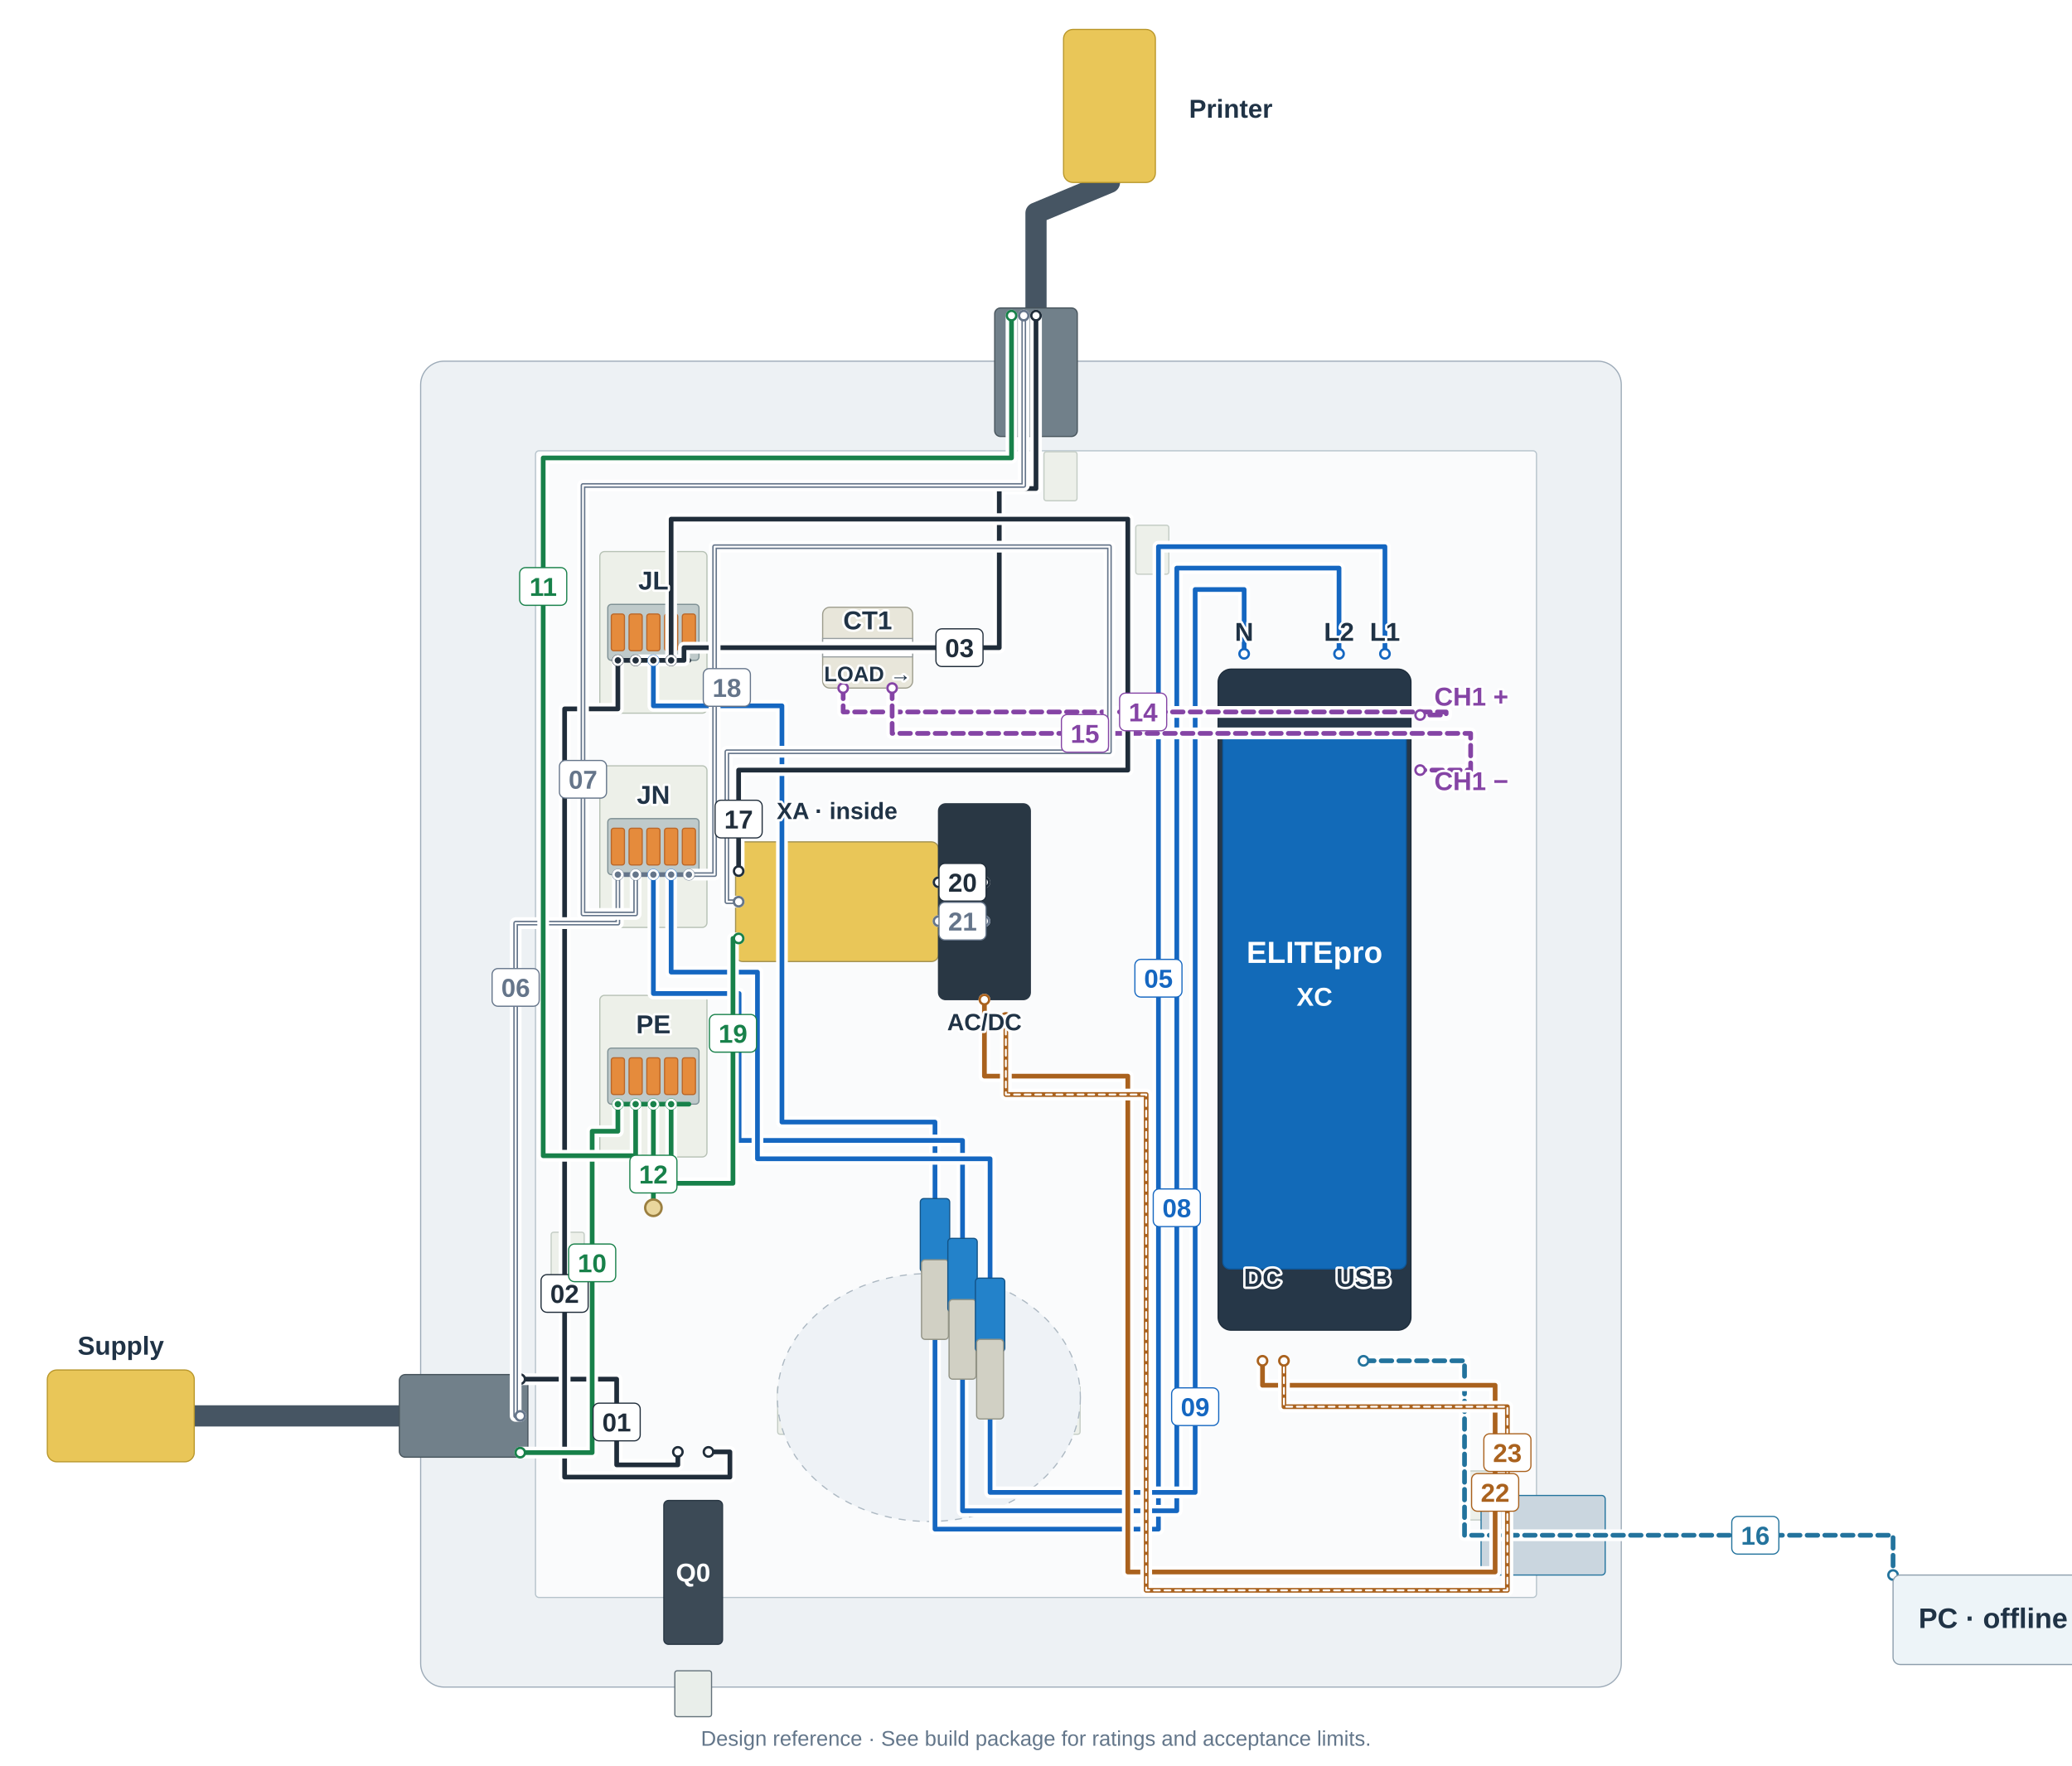
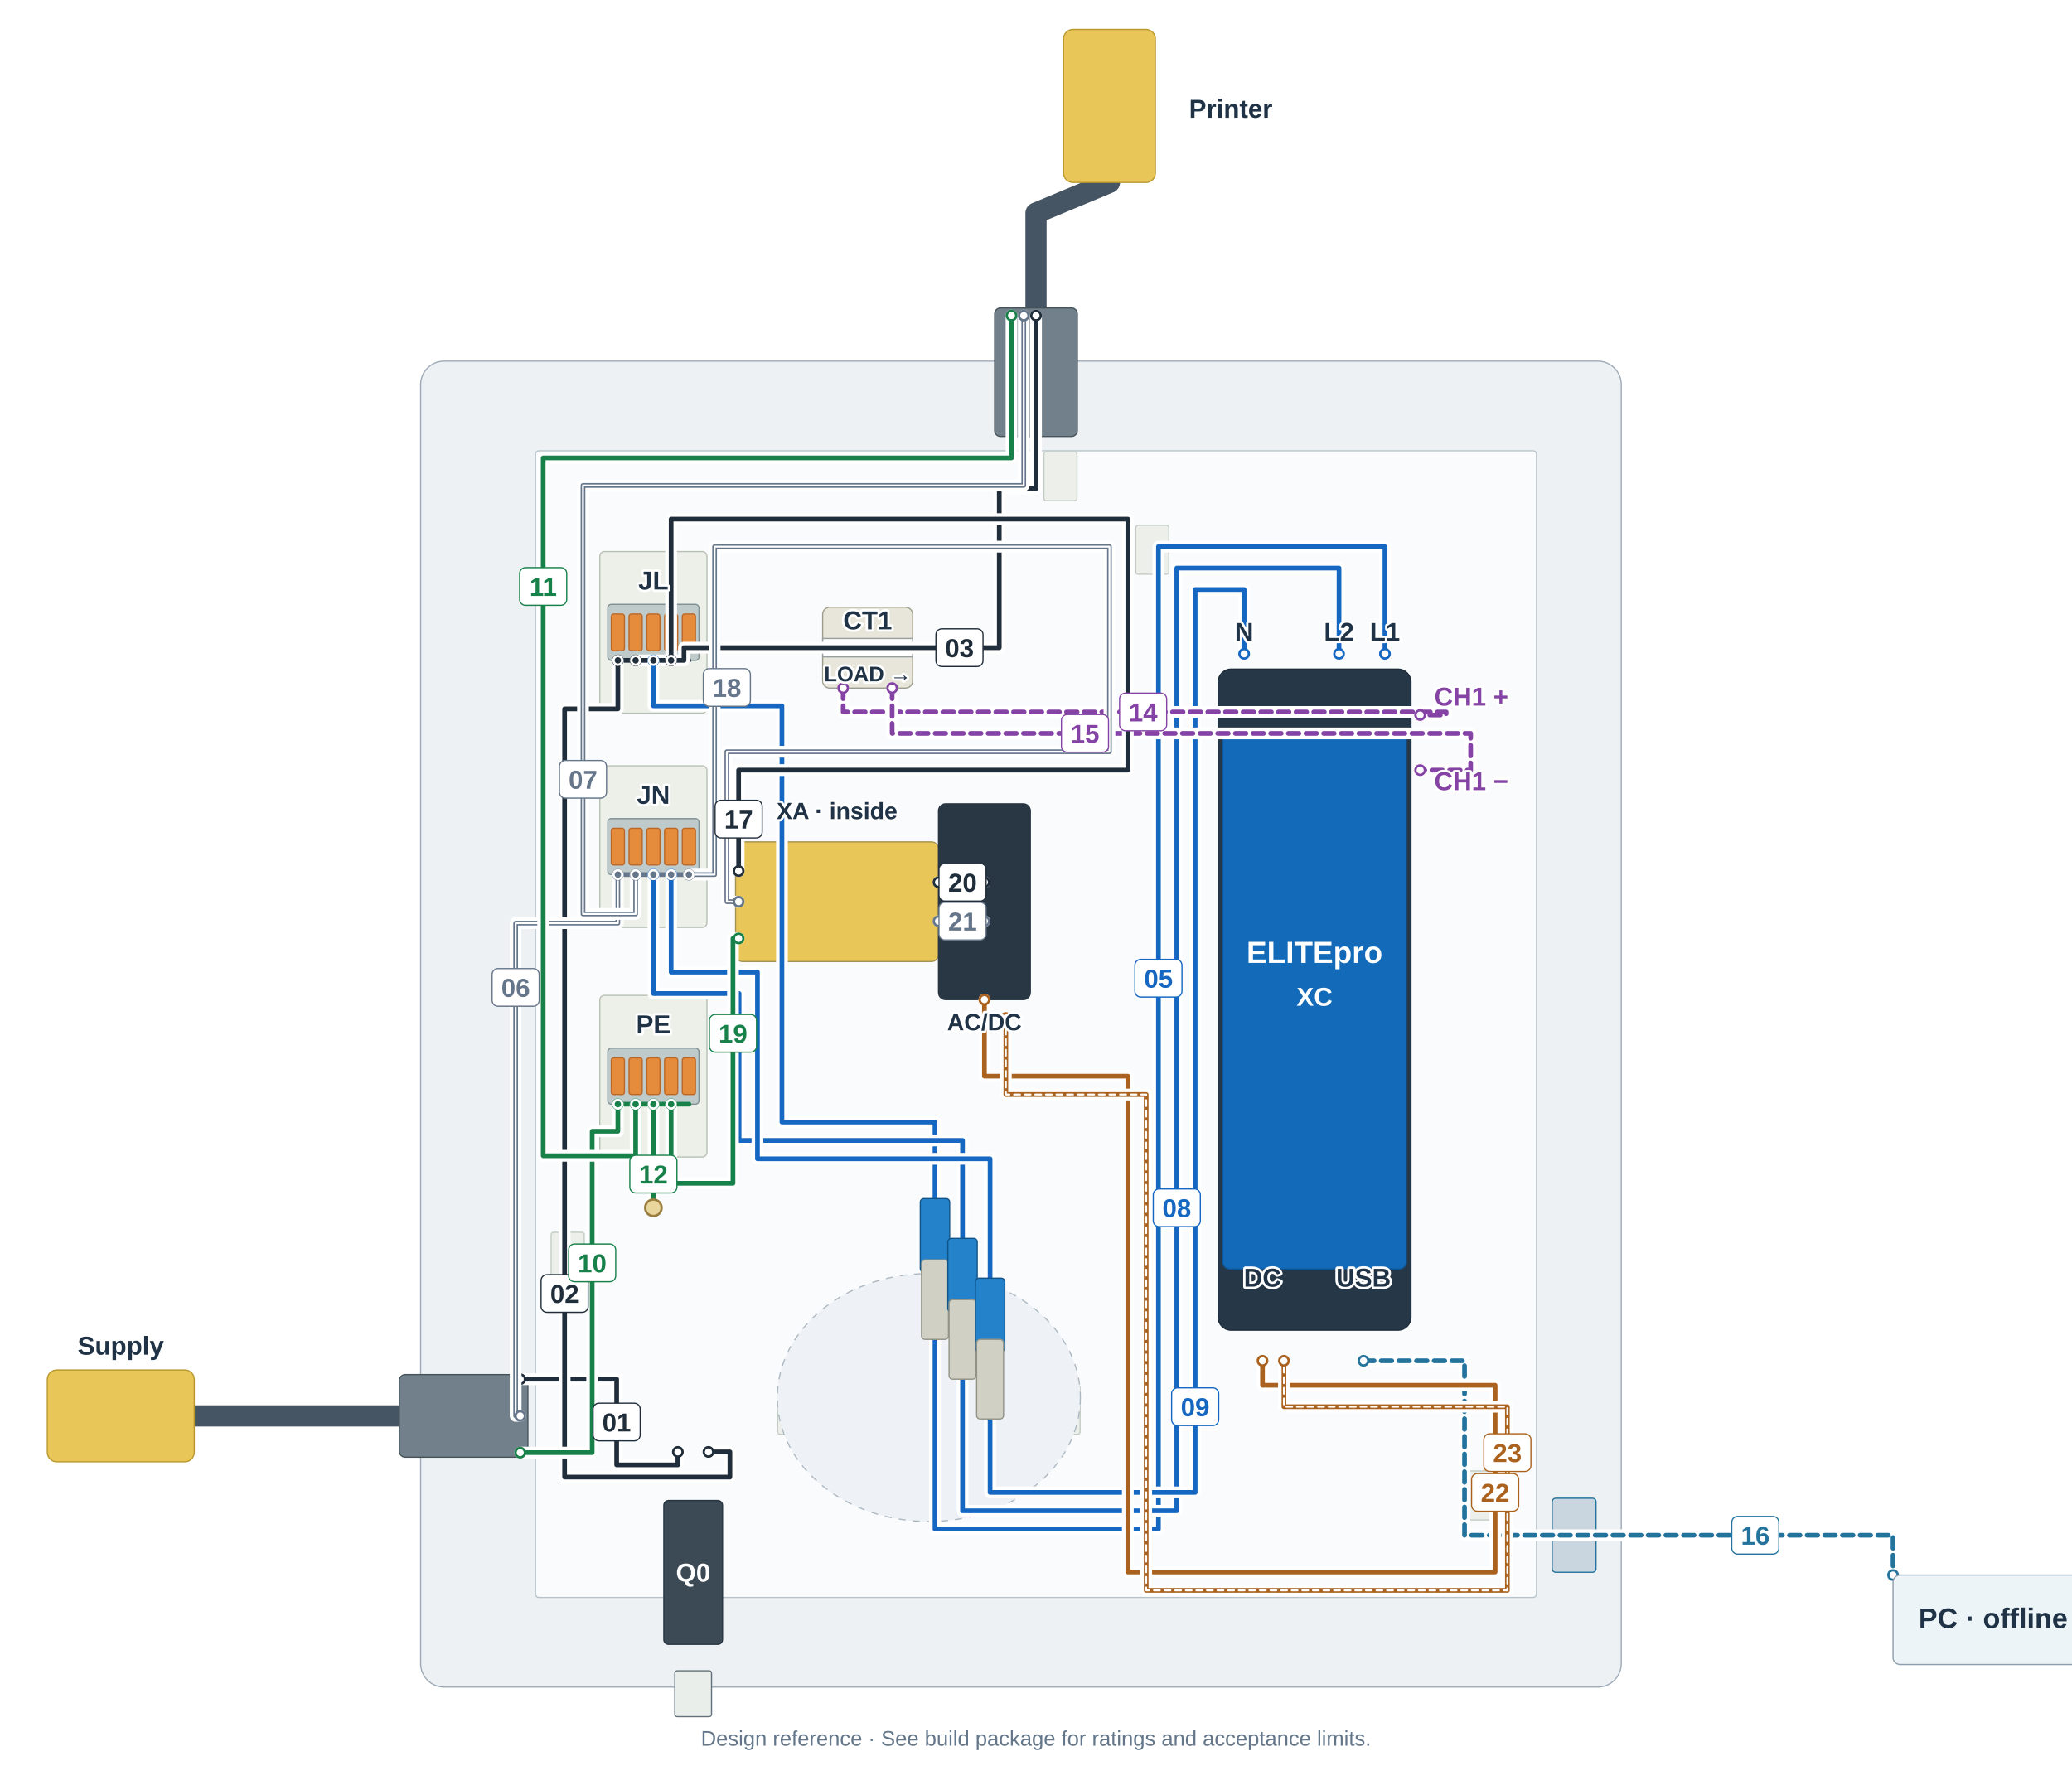
<svg xmlns="http://www.w3.org/2000/svg" width="1760" height="1500" viewBox="130 80 1760 1500" role="img" aria-label="ELITEpro enclosure wiring plan, aligned with the 3D top view" data-layout-scale="2.6" data-layout-origin-x="1010" data-layout-origin-y="950">
  <style>text{font-family:Arial,Helvetica,sans-serif}.wire{cursor:pointer;transition:opacity .15s}.muted{opacity:.09}.selected .core{stroke-width:9}.wire:focus{outline:none}.wire:focus .core{stroke-width:9}</style>
  <rect x="130" y="80" width="1760" height="1500" rx="0" fill="#fff" stroke="#fff" />
  <rect x="487.297" y="386.813" width="1019.85" height="1126.374" rx="20" fill="#edf1f4" stroke="#9dabb8" class="component-footprint" data-layout-id="case" />
  <rect x="584.867" y="462.955" width="850.265" height="974.09" rx="3" fill="#fafbfc" stroke="#b6c3cb" class="component-footprint" data-layout-id="panel" />
  <rect x="598.16" y="1126.8" width="28.08" height="41.6" rx="2" fill="#edf0ea" stroke="#c3ccc4" class="installation-detail" data-anchor="1" />
  <rect x="1016.76" y="463.8" width="28.08" height="41.6" rx="2" fill="#edf0ea" stroke="#c3ccc4" class="installation-detail" data-anchor="2" />
  <rect x="1094.76" y="526.2" width="28.08" height="41.6" rx="2" fill="#edf0ea" stroke="#c3ccc4" class="installation-detail" data-anchor="3" />
  <rect x="790.56" y="1256.8" width="28.08" height="41.6" rx="2" fill="#edf0ea" stroke="#c3ccc4" class="installation-detail" data-anchor="4" />
  <rect x="1019.36" y="1256.8" width="28.08" height="41.6" rx="2" fill="#edf0ea" stroke="#c3ccc4" class="installation-detail" data-anchor="5" />
  <rect x="1372.96" y="1329.6" width="28.08" height="41.6" rx="2" fill="#edf0ea" stroke="#c3ccc4" class="installation-detail" data-anchor="6" />
  <polyline points="295.0,1282.8 523.8,1282.8" fill="none" stroke="#465563" stroke-width="18" stroke-linecap="round" stroke-linejoin="round" />
  <polyline points="1010.0,396.2 1010.0,261.0 1072.4,235.0" fill="none" stroke="#465563" stroke-width="18" stroke-linecap="round" stroke-linejoin="round" />
  <rect x="170.2" y="1243.8" width="124.8" height="78.0" rx="8" fill="#e9c658" stroke="#b9972b" class="component-footprint" data-layout-id="supply-plug" />
  <rect x="1033.4" y="105.0" width="78.0" height="130.0" rx="8" fill="#e9c658" stroke="#b9972b" class="component-footprint" data-layout-id="printer-plug" />
  <rect x="469.2" y="1247.7" width="109.2" height="70.2" rx="5" fill="#71808a" stroke="#46535b" class="component-footprint" data-layout-id="supply-entry" />
  <rect x="974.9" y="341.6" width="70.2" height="109.2" rx="5" fill="#71808a" stroke="#46535b" class="component-footprint" data-layout-id="printer-entry" />
-   <rect x="1388.053" y="1350.4" width="105.43" height="67.6" rx="3" fill="#cad6df" stroke="#23739d" class="component-footprint" data-layout-id="usb-entry" />
+   <rect x="1448.503" y="1352.74" width="37.18" height="62.92" rx="3" fill="#cad6df" stroke="#23739d" class="component-footprint" data-layout-id="usb-entry" />
  <ellipse cx="919.0" cy="1267.2" rx="128.7" ry="105.3" fill="#eef2f6" stroke="#acb8c2" stroke-dasharray="6 6" />
  <rect x="639.5" y="548.56" width="91.0" height="137.28" rx="4" fill="#edf0e9" stroke="#b6c1b4" class="component-footprint" data-layout-id="JL" />
  <rect x="646.26" y="593.41" width="77.48" height="47.58" rx="3" fill="#bfcaca" stroke="#7f9195" />
  <rect x="649.25" y="601.6" width="11.18" height="31.2" rx="2" fill="#e58b3c" stroke="#bb6728" />
  <rect x="664.33" y="601.6" width="11.18" height="31.2" rx="2" fill="#e58b3c" stroke="#bb6728" />
  <rect x="679.41" y="601.6" width="11.18" height="31.2" rx="2" fill="#e58b3c" stroke="#bb6728" />
  <rect x="694.49" y="601.6" width="11.18" height="31.2" rx="2" fill="#e58b3c" stroke="#bb6728" />
  <rect x="709.57" y="601.6" width="11.18" height="31.2" rx="2" fill="#e58b3c" stroke="#bb6728" />
  <rect x="639.5" y="730.56" width="91.0" height="137.28" rx="4" fill="#edf0e9" stroke="#b6c1b4" class="component-footprint" data-layout-id="JN" />
  <rect x="646.26" y="775.41" width="77.48" height="47.58" rx="3" fill="#bfcaca" stroke="#7f9195" />
  <rect x="649.25" y="783.6" width="11.18" height="31.2" rx="2" fill="#e58b3c" stroke="#bb6728" />
  <rect x="664.33" y="783.6" width="11.18" height="31.2" rx="2" fill="#e58b3c" stroke="#bb6728" />
  <rect x="679.41" y="783.6" width="11.18" height="31.2" rx="2" fill="#e58b3c" stroke="#bb6728" />
  <rect x="694.49" y="783.6" width="11.18" height="31.2" rx="2" fill="#e58b3c" stroke="#bb6728" />
  <rect x="709.57" y="783.6" width="11.18" height="31.2" rx="2" fill="#e58b3c" stroke="#bb6728" />
  <rect x="639.5" y="925.56" width="91.0" height="137.28" rx="4" fill="#edf0e9" stroke="#b6c1b4" class="component-footprint" data-layout-id="PE" />
  <rect x="646.26" y="970.41" width="77.48" height="47.58" rx="3" fill="#bfcaca" stroke="#7f9195" />
  <rect x="649.25" y="978.6" width="11.18" height="31.2" rx="2" fill="#e58b3c" stroke="#bb6728" />
  <rect x="664.33" y="978.6" width="11.18" height="31.2" rx="2" fill="#e58b3c" stroke="#bb6728" />
  <rect x="679.41" y="978.6" width="11.18" height="31.2" rx="2" fill="#e58b3c" stroke="#bb6728" />
  <rect x="694.49" y="978.6" width="11.18" height="31.2" rx="2" fill="#e58b3c" stroke="#bb6728" />
  <rect x="709.57" y="978.6" width="11.18" height="31.2" rx="2" fill="#e58b3c" stroke="#bb6728" />
  <polyline points="654.84,640.99 715.16,640.99" fill="none" stroke="#202d3a" stroke-width="4" stroke-linecap="round" stroke-linejoin="round" />
  <polyline points="654.84,822.99 715.16,822.99" fill="none" stroke="#65758a" stroke-width="4" stroke-linecap="round" stroke-linejoin="round" />
  <polyline points="654.84,1017.99 715.16,1017.99" fill="none" stroke="#18814a" stroke-width="4" stroke-linecap="round" stroke-linejoin="round" />
  <rect x="828.78" y="595.88" width="76.44" height="68.64" rx="6" fill="#e8e6da" stroke="#9d9d8d" class="component-footprint" data-layout-id="ct" />
  <rect x="828.78" y="622.4" width="76.44" height="15.6" rx="0" fill="#fff" stroke="#979e9f" />
  <rect x="693.866" y="1354.664" width="49.868" height="122.2" rx="4" fill="#3c4a56" stroke="#273542" class="component-footprint" data-layout-id="q0" />
  <rect x="703.2" y="1499.328" width="31.2" height="39.0" rx="2" fill="#e9eeea" stroke="#63717a" />
  <rect x="754.81" y="795.17" width="172.38" height="101.66" rx="6" fill="#e9c658" stroke="#a39254" class="component-footprint" data-layout-id="outlet" />
  <rect x="927.19" y="762.8" width="78.0" height="166.4" rx="6" fill="#293744" stroke="#293744" class="component-footprint" data-layout-id="adapter" />
  <rect x="1164.7" y="648.4" width="163.8" height="561.6" rx="11" fill="#263748" stroke="#1c2b3a" class="component-footprint" data-layout-id="meter" />
  <rect x="1168.7" y="700.4" width="155.8" height="457.6" rx="6" fill="#126ab8" stroke="#0c589c" id="elitepro-body" />
  <g class="wire wire-route" id="wire-01" data-id="01" data-kind="L" data-start="IN.L" data-end="Q0.IN" tabindex="0" role="button" aria-label="01: Input hot → Q0 IN">
    <polyline points="571.9,1251.6 653.8,1251.6 653.8,1324.4 705.8,1324.4 705.8,1313.402" fill="none" stroke="transparent" stroke-width="10" stroke-linecap="round" stroke-linejoin="round" class="wire-hit" vector-effect="non-scaling-stroke" pointer-events="stroke" />
    <polyline points="571.9,1251.6 653.8,1251.6 653.8,1324.4 705.8,1324.4 705.8,1313.402" fill="none" stroke="#fff" stroke-width="10" stroke-linecap="round" stroke-linejoin="round" />
    <polyline points="571.9,1251.6 653.8,1251.6 653.8,1324.4 705.8,1324.4 705.8,1313.402" fill="none" stroke="#202d3a" stroke-width="4" stroke-linecap="round" stroke-linejoin="round" class="core" />
    <circle cx="571.9" cy="1251.6" r="4" fill="#fff" stroke="#202d3a" stroke-width="2" />
    <circle cx="705.8" cy="1313.402" r="4" fill="#fff" stroke="#202d3a" stroke-width="2" />
  </g>
  <g class="wire wire-route" id="wire-02" data-id="02" data-kind="L" data-start="Q0.OUT" data-end="JL.1" tabindex="0" role="button" aria-label="02: Q0 OUT → hot distribution JL">
    <polyline points="731.8,1313.402 750.0,1313.402 750.0,1334.8 609.6,1334.8 609.6,682.2 654.84,682.2 654.84,640.99" fill="none" stroke="transparent" stroke-width="10" stroke-linecap="round" stroke-linejoin="round" class="wire-hit" vector-effect="non-scaling-stroke" pointer-events="stroke" />
    <polyline points="731.8,1313.402 750.0,1313.402 750.0,1334.8 609.6,1334.8 609.6,682.2 654.84,682.2 654.84,640.99" fill="none" stroke="#fff" stroke-width="10" stroke-linecap="round" stroke-linejoin="round" />
    <polyline points="731.8,1313.402 750.0,1313.402 750.0,1334.8 609.6,1334.8 609.6,682.2 654.84,682.2 654.84,640.99" fill="none" stroke="#202d3a" stroke-width="4" stroke-linecap="round" stroke-linejoin="round" class="core" />
    <circle cx="731.8" cy="1313.402" r="4" fill="#fff" stroke="#202d3a" stroke-width="2" />
    <circle cx="654.84" cy="640.99" r="4" fill="#fff" stroke="#202d3a" stroke-width="2" />
  </g>
  <g class="wire wire-route" id="wire-03" data-id="03" data-kind="L" data-start="JL.2" data-end="OUT.L" tabindex="0" role="button" aria-label="03: JL → printer hot; one pass through CT">
    <polyline points="669.92,640.99 711.0,640.99 711.0,630.2 978.8,630.2 978.8,495.0 1010.0,495.0 1010.0,348.1" fill="none" stroke="transparent" stroke-width="10" stroke-linecap="round" stroke-linejoin="round" class="wire-hit" vector-effect="non-scaling-stroke" pointer-events="stroke" />
    <polyline points="669.92,640.99 711.0,640.99 711.0,630.2 978.8,630.2 978.8,495.0 1010.0,495.0 1010.0,348.1" fill="none" stroke="#fff" stroke-width="10" stroke-linecap="round" stroke-linejoin="round" />
    <polyline points="669.92,640.99 711.0,640.99 711.0,630.2 978.8,630.2 978.8,495.0 1010.0,495.0 1010.0,348.1" fill="none" stroke="#202d3a" stroke-width="4" stroke-linecap="round" stroke-linejoin="round" class="core" />
    <circle cx="669.92" cy="640.99" r="4" fill="#fff" stroke="#202d3a" stroke-width="2" />
    <circle cx="1010.0" cy="348.1" r="4" fill="#fff" stroke="#202d3a" stroke-width="2" />
  </g>
  <g class="wire wire-route" id="wire-05" data-id="05" data-kind="V" data-start="JL.3" data-end="D.L1" tabindex="0" role="button" aria-label="05: JL → A1 → full lead → L1 (HOT); upstream protection review required">
    <polyline points="685.0,640.99 685.0,679.6 794.2,679.6 794.2,1033.2 924.2,1033.2 924.2,1379.0 1114.0,1379.0 1114.0,544.4 1306.4,544.4 1306.4,635.4" fill="none" stroke="transparent" stroke-width="10" stroke-linecap="round" stroke-linejoin="round" class="wire-hit" vector-effect="non-scaling-stroke" pointer-events="stroke" />
    <polyline points="685.0,640.99 685.0,679.6 794.2,679.6 794.2,1033.2 924.2,1033.2 924.2,1379.0 1114.0,1379.0 1114.0,544.4 1306.4,544.4 1306.4,635.4" fill="none" stroke="#fff" stroke-width="10" stroke-linecap="round" stroke-linejoin="round" />
    <polyline points="685.0,640.99 685.0,679.6 794.2,679.6 794.2,1033.2 924.2,1033.2 924.2,1379.0 1114.0,1379.0 1114.0,544.4 1306.4,544.4 1306.4,635.4" fill="none" stroke="#1567c1" stroke-width="4" stroke-linecap="round" stroke-linejoin="round" class="core" />
    <circle cx="685.0" cy="640.99" r="4" fill="#fff" stroke="#1567c1" stroke-width="2" />
    <circle cx="1306.4" cy="635.4" r="4" fill="#fff" stroke="#1567c1" stroke-width="2" />
  </g>
  <g class="wire wire-route" id="wire-06" data-id="06" data-kind="N" data-start="IN.N" data-end="JN.1" tabindex="0" role="button" aria-label="06: Input neutral → neutral distribution JN">
    <polyline points="571.9,1282.8 568.0,1282.8 568.0,864.2 654.84,864.2 654.84,822.99" fill="none" stroke="transparent" stroke-width="10" stroke-linecap="round" stroke-linejoin="round" class="wire-hit" vector-effect="non-scaling-stroke" pointer-events="stroke" />
    <polyline points="571.9,1282.8 568.0,1282.8 568.0,864.2 654.84,864.2 654.84,822.99" fill="none" stroke="#fff" stroke-width="10" stroke-linecap="round" stroke-linejoin="round" />
    <polyline points="571.9,1282.8 568.0,1282.8 568.0,864.2 654.84,864.2 654.84,822.99" fill="none" stroke="#65758a" stroke-width="4" stroke-linecap="round" stroke-linejoin="round" class="core" />
    <polyline points="571.9,1282.8 568.0,1282.8 568.0,864.2 654.84,864.2 654.84,822.99" fill="none" stroke="#fff" stroke-width="1.6" stroke-linecap="round" stroke-linejoin="round" />
    <circle cx="571.9" cy="1282.8" r="4" fill="#fff" stroke="#65758a" stroke-width="2" />
    <circle cx="654.84" cy="822.99" r="4" fill="#fff" stroke="#65758a" stroke-width="2" />
  </g>
  <g class="wire wire-route" id="wire-07" data-id="07" data-kind="N" data-start="JN.2" data-end="OUT.N" tabindex="0" role="button" aria-label="07: JN → printer neutral; outside CT">
    <polyline points="669.92,822.99 669.92,856.4 625.2,856.4 625.2,492.4 999.6,492.4 999.6,348.1" fill="none" stroke="transparent" stroke-width="10" stroke-linecap="round" stroke-linejoin="round" class="wire-hit" vector-effect="non-scaling-stroke" pointer-events="stroke" />
    <polyline points="669.92,822.99 669.92,856.4 625.2,856.4 625.2,492.4 999.6,492.4 999.6,348.1" fill="none" stroke="#fff" stroke-width="10" stroke-linecap="round" stroke-linejoin="round" />
    <polyline points="669.92,822.99 669.92,856.4 625.2,856.4 625.2,492.4 999.6,492.4 999.6,348.1" fill="none" stroke="#65758a" stroke-width="4" stroke-linecap="round" stroke-linejoin="round" class="core" />
    <polyline points="669.92,822.99 669.92,856.4 625.2,856.4 625.2,492.4 999.6,492.4 999.6,348.1" fill="none" stroke="#fff" stroke-width="1.6" stroke-linecap="round" stroke-linejoin="round" />
    <circle cx="669.92" cy="822.99" r="4" fill="#fff" stroke="#65758a" stroke-width="2" />
    <circle cx="999.6" cy="348.1" r="4" fill="#fff" stroke="#65758a" stroke-width="2" />
  </g>
  <g class="wire wire-route" id="wire-08" data-id="08" data-kind="V" data-start="JN.3" data-end="D.L2" tabindex="0" role="button" aria-label="08: JN → A2 → full lead → L2 (NEUTRAL)">
    <polyline points="685.0,822.99 685.0,924.0 757.8,924.0 757.8,1048.8 947.6,1048.8 947.6,1363.4 1129.6,1363.4 1129.6,562.6 1267.4,562.6 1267.4,635.4" fill="none" stroke="transparent" stroke-width="10" stroke-linecap="round" stroke-linejoin="round" class="wire-hit" vector-effect="non-scaling-stroke" pointer-events="stroke" />
    <polyline points="685.0,822.99 685.0,924.0 757.8,924.0 757.8,1048.8 947.6,1048.8 947.6,1363.4 1129.6,1363.4 1129.6,562.6 1267.4,562.6 1267.4,635.4" fill="none" stroke="#fff" stroke-width="10" stroke-linecap="round" stroke-linejoin="round" />
    <polyline points="685.0,822.99 685.0,924.0 757.8,924.0 757.8,1048.8 947.6,1048.8 947.6,1363.4 1129.6,1363.4 1129.6,562.6 1267.4,562.6 1267.4,635.4" fill="none" stroke="#1567c1" stroke-width="4" stroke-linecap="round" stroke-linejoin="round" class="core" />
    <circle cx="685.0" cy="822.99" r="4" fill="#fff" stroke="#1567c1" stroke-width="2" />
    <circle cx="1267.4" cy="635.4" r="4" fill="#fff" stroke="#1567c1" stroke-width="2" />
  </g>
  <g class="wire wire-route" id="wire-09" data-id="09" data-kind="V" data-start="JN.4" data-end="D.N" tabindex="0" role="button" aria-label="09: JN → A3 → full lead → N (NEUTRAL)">
    <polyline points="700.08,822.99 700.08,905.8 773.4,905.8 773.4,1064.4 971.0,1064.4 971.0,1347.8 1145.2,1347.8 1145.2,580.8 1186.8,580.8 1186.8,635.4" fill="none" stroke="transparent" stroke-width="10" stroke-linecap="round" stroke-linejoin="round" class="wire-hit" vector-effect="non-scaling-stroke" pointer-events="stroke" />
    <polyline points="700.08,822.99 700.08,905.8 773.4,905.8 773.4,1064.4 971.0,1064.4 971.0,1347.8 1145.2,1347.8 1145.2,580.8 1186.8,580.8 1186.8,635.4" fill="none" stroke="#fff" stroke-width="10" stroke-linecap="round" stroke-linejoin="round" />
    <polyline points="700.08,822.99 700.08,905.8 773.4,905.8 773.4,1064.4 971.0,1064.4 971.0,1347.8 1145.2,1347.8 1145.2,580.8 1186.8,580.8 1186.8,635.4" fill="none" stroke="#1567c1" stroke-width="4" stroke-linecap="round" stroke-linejoin="round" class="core" />
    <circle cx="700.08" cy="822.99" r="4" fill="#fff" stroke="#1567c1" stroke-width="2" />
    <circle cx="1186.8" cy="635.4" r="4" fill="#fff" stroke="#1567c1" stroke-width="2" />
  </g>
  <g class="wire wire-route" id="wire-10" data-id="10" data-kind="PE" data-start="IN.PE" data-end="JPE.1" tabindex="0" role="button" aria-label="10: Input PE → protective-earth distribution">
    <polyline points="571.9,1314.0 633.0,1314.0 633.0,1041.0 654.84,1041.0 654.84,1017.99" fill="none" stroke="transparent" stroke-width="10" stroke-linecap="round" stroke-linejoin="round" class="wire-hit" vector-effect="non-scaling-stroke" pointer-events="stroke" />
    <polyline points="571.9,1314.0 633.0,1314.0 633.0,1041.0 654.84,1041.0 654.84,1017.99" fill="none" stroke="#fff" stroke-width="10" stroke-linecap="round" stroke-linejoin="round" />
    <polyline points="571.9,1314.0 633.0,1314.0 633.0,1041.0 654.84,1041.0 654.84,1017.99" fill="none" stroke="#18814a" stroke-width="4" stroke-linecap="round" stroke-linejoin="round" class="core" />
    <circle cx="571.9" cy="1314.0" r="4" fill="#fff" stroke="#18814a" stroke-width="2" />
    <circle cx="654.84" cy="1017.99" r="4" fill="#fff" stroke="#18814a" stroke-width="2" />
  </g>
  <g class="wire wire-route" id="wire-11" data-id="11" data-kind="PE" data-start="JPE.2" data-end="OUT.PE" tabindex="0" role="button" aria-label="11: PE → printer ground; outside CT">
    <polyline points="669.92,1017.99 669.92,1061.8 591.4,1061.8 591.4,469.0 989.2,469.0 989.2,348.1" fill="none" stroke="transparent" stroke-width="10" stroke-linecap="round" stroke-linejoin="round" class="wire-hit" vector-effect="non-scaling-stroke" pointer-events="stroke" />
    <polyline points="669.92,1017.99 669.92,1061.8 591.4,1061.8 591.4,469.0 989.2,469.0 989.2,348.1" fill="none" stroke="#fff" stroke-width="10" stroke-linecap="round" stroke-linejoin="round" />
    <polyline points="669.92,1017.99 669.92,1061.8 591.4,1061.8 591.4,469.0 989.2,469.0 989.2,348.1" fill="none" stroke="#18814a" stroke-width="4" stroke-linecap="round" stroke-linejoin="round" class="core" />
    <circle cx="669.92" cy="1017.99" r="4" fill="#fff" stroke="#18814a" stroke-width="2" />
    <circle cx="989.2" cy="348.1" r="4" fill="#fff" stroke="#18814a" stroke-width="2" />
  </g>
  <g class="wire wire-route" id="wire-12" data-id="12" data-kind="PE" data-start="JPE.3" data-end="PLATE" tabindex="0" role="button" aria-label="12: PE → dedicated metal-plate bond">
    <polyline points="685.0,1017.99 685.0,1106.0" fill="none" stroke="transparent" stroke-width="10" stroke-linecap="round" stroke-linejoin="round" class="wire-hit" vector-effect="non-scaling-stroke" pointer-events="stroke" />
    <polyline points="685.0,1017.99 685.0,1106.0" fill="none" stroke="#fff" stroke-width="10" stroke-linecap="round" stroke-linejoin="round" />
    <polyline points="685.0,1017.99 685.0,1106.0" fill="none" stroke="#18814a" stroke-width="4" stroke-linecap="round" stroke-linejoin="round" class="core" />
    <circle cx="685.0" cy="1017.99" r="4" fill="#fff" stroke="#18814a" stroke-width="2" />
    <circle cx="685.0" cy="1106.0" r="4" fill="#fff" stroke="#18814a" stroke-width="2" />
  </g>
  <g class="wire wire-route" id="wire-14" data-id="14" data-kind="CT" data-start="CT.+" data-end="D.+" tabindex="0" role="button" aria-label="14: CT white (+) → current-input CH1 +">
    <polyline points="846.2,664.52 846.2,684.8 1358.4,684.8 1358.4,687.4 1336.3,687.4" fill="none" stroke="transparent" stroke-width="10" stroke-linecap="round" stroke-linejoin="round" class="wire-hit" vector-effect="non-scaling-stroke" pointer-events="stroke" />
    <polyline points="846.2,664.52 846.2,684.8 1358.4,684.8 1358.4,687.4 1336.3,687.4" fill="none" stroke="#fff" stroke-width="10" stroke-linecap="round" stroke-linejoin="round" />
    <polyline points="846.2,664.52 846.2,684.8 1358.4,684.8 1358.4,687.4 1336.3,687.4" fill="none" stroke="#8544a5" stroke-width="4" stroke-linecap="round" stroke-linejoin="round" class="core" stroke-dasharray="9 6" />
    <circle cx="846.2" cy="664.52" r="4" fill="#fff" stroke="#8544a5" stroke-width="2" />
    <circle cx="1336.3" cy="687.4" r="4" fill="#fff" stroke="#8544a5" stroke-width="2" />
  </g>
  <g class="wire wire-route" id="wire-15" data-id="15" data-kind="CT" data-start="CT.-" data-end="D.-" tabindex="0" role="button" aria-label="15: CT black (−) → current-input CH1 −">
    <polyline points="887.8,664.52 887.8,703.0 1379.2,703.0 1379.2,734.2 1336.3,734.2" fill="none" stroke="transparent" stroke-width="10" stroke-linecap="round" stroke-linejoin="round" class="wire-hit" vector-effect="non-scaling-stroke" pointer-events="stroke" />
    <polyline points="887.8,664.52 887.8,703.0 1379.2,703.0 1379.2,734.2 1336.3,734.2" fill="none" stroke="#fff" stroke-width="10" stroke-linecap="round" stroke-linejoin="round" />
    <polyline points="887.8,664.52 887.8,703.0 1379.2,703.0 1379.2,734.2 1336.3,734.2" fill="none" stroke="#8544a5" stroke-width="4" stroke-linecap="round" stroke-linejoin="round" class="core" stroke-dasharray="9 6" />
    <circle cx="887.8" cy="664.52" r="4" fill="#fff" stroke="#8544a5" stroke-width="2" />
    <circle cx="1336.3" cy="734.2" r="4" fill="#fff" stroke="#8544a5" stroke-width="2" />
  </g>
-   <g class="wire wire-route" id="wire-16" data-id="16" data-kind="USB" data-start="D.USB" data-end="PC" tabindex="0" role="button" aria-label="16: DENT → sleeved USB → service port → ELOG; lid closed, mains unplugged">
+   <g class="wire wire-route" id="wire-16" data-id="16" data-kind="USB" data-start="D.USB" data-end="PC" tabindex="0" role="button" aria-label="16: DENT → one existing USB cable → ELOG; lid closed, mains unplugged">
    <polyline points="1288.2,1236.0 1374.0,1236.0 1374.0,1384.2 1738.0,1384.2 1738.0,1418.0" fill="none" stroke="transparent" stroke-width="10" stroke-linecap="round" stroke-linejoin="round" class="wire-hit" vector-effect="non-scaling-stroke" pointer-events="stroke" />
    <polyline points="1288.2,1236.0 1374.0,1236.0 1374.0,1384.2 1738.0,1384.2 1738.0,1418.0" fill="none" stroke="#fff" stroke-width="10" stroke-linecap="round" stroke-linejoin="round" />
    <polyline points="1288.2,1236.0 1374.0,1236.0 1374.0,1384.2 1738.0,1384.2 1738.0,1418.0" fill="none" stroke="#23739d" stroke-width="4" stroke-linecap="round" stroke-linejoin="round" class="core" stroke-dasharray="9 6" />
    <circle cx="1288.2" cy="1236.0" r="4" fill="#fff" stroke="#23739d" stroke-width="2" />
    <circle cx="1738.0" cy="1418.0" r="4" fill="#fff" stroke="#23739d" stroke-width="2" />
  </g>
  <g class="wire wire-route" id="wire-17" data-id="17" data-kind="L" data-start="JL.4" data-end="AUX.L" tabindex="0" role="button" aria-label="17: JL → internal XA cord hot; before CT">
    <polyline points="700.08,640.99 700.08,521.0 1088.0,521.0 1088.0,734.2 757.41,734.2 757.41,820.0" fill="none" stroke="transparent" stroke-width="10" stroke-linecap="round" stroke-linejoin="round" class="wire-hit" vector-effect="non-scaling-stroke" pointer-events="stroke" />
    <polyline points="700.08,640.99 700.08,521.0 1088.0,521.0 1088.0,734.2 757.41,734.2 757.41,820.0" fill="none" stroke="#fff" stroke-width="10" stroke-linecap="round" stroke-linejoin="round" />
    <polyline points="700.08,640.99 700.08,521.0 1088.0,521.0 1088.0,734.2 757.41,734.2 757.41,820.0" fill="none" stroke="#202d3a" stroke-width="4" stroke-linecap="round" stroke-linejoin="round" class="core" />
    <circle cx="700.08" cy="640.99" r="4" fill="#fff" stroke="#202d3a" stroke-width="2" />
    <circle cx="757.41" cy="820.0" r="4" fill="#fff" stroke="#202d3a" stroke-width="2" />
  </g>
  <g class="wire wire-route" id="wire-18" data-id="18" data-kind="N" data-start="JN.5" data-end="AUX.N" tabindex="0" role="button" aria-label="18: JN → internal XA cord neutral">
    <polyline points="715.16,822.99 737.0,822.99 737.0,544.4 1072.4,544.4 1072.4,718.6 747.4,718.6 747.4,846.0 757.41,846.0" fill="none" stroke="transparent" stroke-width="10" stroke-linecap="round" stroke-linejoin="round" class="wire-hit" vector-effect="non-scaling-stroke" pointer-events="stroke" />
    <polyline points="715.16,822.99 737.0,822.99 737.0,544.4 1072.4,544.4 1072.4,718.6 747.4,718.6 747.4,846.0 757.41,846.0" fill="none" stroke="#fff" stroke-width="10" stroke-linecap="round" stroke-linejoin="round" />
    <polyline points="715.16,822.99 737.0,822.99 737.0,544.4 1072.4,544.4 1072.4,718.6 747.4,718.6 747.4,846.0 757.41,846.0" fill="none" stroke="#65758a" stroke-width="4" stroke-linecap="round" stroke-linejoin="round" class="core" />
    <polyline points="715.16,822.99 737.0,822.99 737.0,544.4 1072.4,544.4 1072.4,718.6 747.4,718.6 747.4,846.0 757.41,846.0" fill="none" stroke="#fff" stroke-width="1.6" stroke-linecap="round" stroke-linejoin="round" />
    <circle cx="715.16" cy="822.99" r="4" fill="#fff" stroke="#65758a" stroke-width="2" />
    <circle cx="757.41" cy="846.0" r="4" fill="#fff" stroke="#65758a" stroke-width="2" />
  </g>
  <g class="wire wire-route" id="wire-19" data-id="19" data-kind="PE" data-start="JPE.4" data-end="AUX.PE" tabindex="0" role="button" aria-label="19: PE → internal XA ground contact">
    <polyline points="700.08,1017.99 700.08,1085.2 752.6,1085.2 752.6,877.2 757.41,877.2" fill="none" stroke="transparent" stroke-width="10" stroke-linecap="round" stroke-linejoin="round" class="wire-hit" vector-effect="non-scaling-stroke" pointer-events="stroke" />
    <polyline points="700.08,1017.99 700.08,1085.2 752.6,1085.2 752.6,877.2 757.41,877.2" fill="none" stroke="#fff" stroke-width="10" stroke-linecap="round" stroke-linejoin="round" />
    <polyline points="700.08,1017.99 700.08,1085.2 752.6,1085.2 752.6,877.2 757.41,877.2" fill="none" stroke="#18814a" stroke-width="4" stroke-linecap="round" stroke-linejoin="round" class="core" />
    <circle cx="700.08" cy="1017.99" r="4" fill="#fff" stroke="#18814a" stroke-width="2" />
    <circle cx="757.41" cy="877.2" r="4" fill="#fff" stroke="#18814a" stroke-width="2" />
  </g>
  <g class="wire wire-route" id="wire-20" data-id="20" data-kind="L" data-start="AUX.FACE.L" data-end="PSU.L" tabindex="0" role="button" aria-label="20: Internal adapter AC blade: hot contact">
    <polyline points="927.19,829.49 966.19,829.49" fill="none" stroke="transparent" stroke-width="10" stroke-linecap="round" stroke-linejoin="round" class="wire-hit" vector-effect="non-scaling-stroke" pointer-events="stroke" />
    <polyline points="927.19,829.49 966.19,829.49" fill="none" stroke="#fff" stroke-width="10" stroke-linecap="round" stroke-linejoin="round" />
    <polyline points="927.19,829.49 966.19,829.49" fill="none" stroke="#202d3a" stroke-width="4" stroke-linecap="round" stroke-linejoin="round" class="core" />
    <circle cx="927.19" cy="829.49" r="4" fill="#fff" stroke="#202d3a" stroke-width="2" />
    <circle cx="966.19" cy="829.49" r="4" fill="#fff" stroke="#202d3a" stroke-width="2" />
  </g>
  <g class="wire wire-route" id="wire-21" data-id="21" data-kind="N" data-start="AUX.FACE.N" data-end="PSU.N" tabindex="0" role="button" aria-label="21: Internal adapter AC blade: neutral contact">
    <polyline points="927.19,862.51 966.19,862.51" fill="none" stroke="transparent" stroke-width="10" stroke-linecap="round" stroke-linejoin="round" class="wire-hit" vector-effect="non-scaling-stroke" pointer-events="stroke" />
    <polyline points="927.19,862.51 966.19,862.51" fill="none" stroke="#fff" stroke-width="10" stroke-linecap="round" stroke-linejoin="round" />
    <polyline points="927.19,862.51 966.19,862.51" fill="none" stroke="#65758a" stroke-width="4" stroke-linecap="round" stroke-linejoin="round" class="core" />
    <polyline points="927.19,862.51 966.19,862.51" fill="none" stroke="#fff" stroke-width="1.6" stroke-linecap="round" stroke-linejoin="round" />
    <circle cx="927.19" cy="862.51" r="4" fill="#fff" stroke="#65758a" stroke-width="2" />
    <circle cx="966.19" cy="862.51" r="4" fill="#fff" stroke="#65758a" stroke-width="2" />
  </g>
  <g class="wire wire-route" id="wire-22" data-id="22" data-kind="DC" data-start="PSU.DC+" data-end="D.DC+" tabindex="0" role="button" aria-label="22: Original adapter cable → logger: center positive; entirely inside">
    <polyline points="966.19,929.2 966.19,994.2 1088.0,994.2 1088.0,1415.4 1400.0,1415.4 1400.0,1256.8 1202.4,1256.8 1202.4,1236.0" fill="none" stroke="transparent" stroke-width="10" stroke-linecap="round" stroke-linejoin="round" class="wire-hit" vector-effect="non-scaling-stroke" pointer-events="stroke" />
    <polyline points="966.19,929.2 966.19,994.2 1088.0,994.2 1088.0,1415.4 1400.0,1415.4 1400.0,1256.8 1202.4,1256.8 1202.4,1236.0" fill="none" stroke="#fff" stroke-width="10" stroke-linecap="round" stroke-linejoin="round" />
    <polyline points="966.19,929.2 966.19,994.2 1088.0,994.2 1088.0,1415.4 1400.0,1415.4 1400.0,1256.8 1202.4,1256.8 1202.4,1236.0" fill="none" stroke="#aa621e" stroke-width="4" stroke-linecap="round" stroke-linejoin="round" class="core" />
    <circle cx="966.19" cy="929.2" r="4" fill="#fff" stroke="#aa621e" stroke-width="2" />
    <circle cx="1202.4" cy="1236.0" r="4" fill="#fff" stroke="#aa621e" stroke-width="2" />
  </g>
  <g class="wire wire-route" id="wire-23" data-id="23" data-kind="DC" data-start="PSU.DC-" data-end="D.DC-" tabindex="0" role="button" aria-label="23: Original adapter cable → logger: sleeve negative; entirely inside">
    <polyline points="984.39,944.8 984.39,1009.8 1103.6,1009.8 1103.6,1431.0 1410.4,1431.0 1410.4,1275.0 1220.6,1275.0 1220.6,1236.0" fill="none" stroke="transparent" stroke-width="10" stroke-linecap="round" stroke-linejoin="round" class="wire-hit" vector-effect="non-scaling-stroke" pointer-events="stroke" />
    <polyline points="984.39,944.8 984.39,1009.8 1103.6,1009.8 1103.6,1431.0 1410.4,1431.0 1410.4,1275.0 1220.6,1275.0 1220.6,1236.0" fill="none" stroke="#fff" stroke-width="10" stroke-linecap="round" stroke-linejoin="round" />
    <polyline points="984.39,944.8 984.39,1009.8 1103.6,1009.8 1103.6,1431.0 1410.4,1431.0 1410.4,1275.0 1220.6,1275.0 1220.6,1236.0" fill="none" stroke="#aa621e" stroke-width="4" stroke-linecap="round" stroke-linejoin="round" class="core" />
    <polyline points="984.39,944.8 984.39,1009.8 1103.6,1009.8 1103.6,1431.0 1410.4,1431.0 1410.4,1275.0 1220.6,1275.0 1220.6,1236.0" fill="none" stroke="#fff" stroke-width="1.6" stroke-linecap="round" stroke-linejoin="round" stroke-dasharray="5 4" />
    <circle cx="984.39" cy="944.8" r="4" fill="#fff" stroke="#aa621e" stroke-width="2" />
    <circle cx="1220.6" cy="1236.0" r="4" fill="#fff" stroke="#aa621e" stroke-width="2" />
  </g>
  <g class="wire wire-badge" data-id="01" data-kind="L">
    <rect x="633.8" y="1272.0" width="40" height="32" rx="5" fill="#fff" stroke="#202d3a" />
    <text x="653.8" y="1296.0" font-size="22" fill="#202d3a" font-weight="700" text-anchor="middle">01</text>
  </g>
  <g class="wire wire-badge" data-id="02" data-kind="L">
    <rect x="589.6" y="1162.8" width="40" height="32" rx="5" fill="#fff" stroke="#202d3a" />
    <text x="609.6" y="1186.8" font-size="22" fill="#202d3a" font-weight="700" text-anchor="middle">02</text>
  </g>
  <g class="wire wire-badge" data-id="03" data-kind="L">
    <rect x="925.0" y="614.2" width="40" height="32" rx="5" fill="#fff" stroke="#202d3a" />
    <text x="945.0" y="638.2" font-size="22" fill="#202d3a" font-weight="700" text-anchor="middle">03</text>
  </g>
  <g class="wire wire-badge" data-id="05" data-kind="V">
    <rect x="1094.0" y="895.0" width="40" height="32" rx="5" fill="#fff" stroke="#1567c1" />
    <text x="1114.0" y="919.0" font-size="22" fill="#1567c1" font-weight="700" text-anchor="middle">05</text>
  </g>
  <g class="wire wire-badge" data-id="06" data-kind="N">
    <rect x="548.0" y="902.8" width="40" height="32" rx="5" fill="#fff" stroke="#65758a" />
    <text x="568.0" y="926.8" font-size="22" fill="#65758a" font-weight="700" text-anchor="middle">06</text>
  </g>
  <g class="wire wire-badge" data-id="07" data-kind="N">
    <rect x="605.2" y="726.0" width="40" height="32" rx="5" fill="#fff" stroke="#65758a" />
    <text x="625.2" y="750.0" font-size="22" fill="#65758a" font-weight="700" text-anchor="middle">07</text>
  </g>
  <g class="wire wire-badge" data-id="08" data-kind="V">
    <rect x="1109.6" y="1090.0" width="40" height="32" rx="5" fill="#fff" stroke="#1567c1" />
    <text x="1129.6" y="1114.0" font-size="22" fill="#1567c1" font-weight="700" text-anchor="middle">08</text>
  </g>
  <g class="wire wire-badge" data-id="09" data-kind="V">
    <rect x="1125.2" y="1259.0" width="40" height="32" rx="5" fill="#fff" stroke="#1567c1" />
    <text x="1145.2" y="1283.0" font-size="22" fill="#1567c1" font-weight="700" text-anchor="middle">09</text>
  </g>
  <g class="wire wire-badge" data-id="10" data-kind="PE">
    <rect x="613.0" y="1136.8" width="40" height="32" rx="5" fill="#fff" stroke="#18814a" />
    <text x="633.0" y="1160.8" font-size="22" fill="#18814a" font-weight="700" text-anchor="middle">10</text>
  </g>
  <g class="wire wire-badge" data-id="11" data-kind="PE">
    <rect x="571.4" y="562.2" width="40" height="32" rx="5" fill="#fff" stroke="#18814a" />
    <text x="591.4" y="586.2" font-size="22" fill="#18814a" font-weight="700" text-anchor="middle">11</text>
  </g>
  <g class="wire wire-badge" data-id="12" data-kind="PE">
    <rect x="665.0" y="1061.4" width="40" height="32" rx="5" fill="#fff" stroke="#18814a" />
    <text x="685.0" y="1085.4" font-size="22" fill="#18814a" font-weight="700" text-anchor="middle">12</text>
  </g>
  <g class="wire wire-badge" data-id="14" data-kind="CT">
    <rect x="1081.0" y="668.8" width="40" height="32" rx="5" fill="#fff" stroke="#8544a5" />
    <text x="1101.0" y="692.8" font-size="22" fill="#8544a5" font-weight="700" text-anchor="middle">14</text>
  </g>
  <g class="wire wire-badge" data-id="15" data-kind="CT">
    <rect x="1031.6" y="687.0" width="40" height="32" rx="5" fill="#fff" stroke="#8544a5" />
    <text x="1051.6" y="711.0" font-size="22" fill="#8544a5" font-weight="700" text-anchor="middle">15</text>
  </g>
  <g class="wire wire-badge" data-id="16" data-kind="USB">
    <rect x="1601.0" y="1368.2" width="40" height="32" rx="5" fill="#fff" stroke="#23739d" />
    <text x="1621.0" y="1392.2" font-size="22" fill="#23739d" font-weight="700" text-anchor="middle">16</text>
  </g>
  <g class="wire wire-badge" data-id="17" data-kind="L">
    <rect x="737.41" y="759.8" width="40" height="32" rx="5" fill="#fff" stroke="#202d3a" />
    <text x="757.41" y="783.8" font-size="22" fill="#202d3a" font-weight="700" text-anchor="middle">17</text>
  </g>
  <g class="wire wire-badge" data-id="18" data-kind="N">
    <rect x="727.4" y="648.0" width="40" height="32" rx="5" fill="#fff" stroke="#65758a" />
    <text x="747.4" y="672.0" font-size="22" fill="#65758a" font-weight="700" text-anchor="middle">18</text>
  </g>
  <g class="wire wire-badge" data-id="19" data-kind="PE">
    <rect x="732.6" y="941.8" width="40" height="32" rx="5" fill="#fff" stroke="#18814a" />
    <text x="752.6" y="965.8" font-size="22" fill="#18814a" font-weight="700" text-anchor="middle">19</text>
  </g>
  <g class="wire wire-badge" data-id="20" data-kind="L">
    <rect x="927.6" y="813.49" width="40" height="32" rx="5" fill="#fff" stroke="#202d3a" />
    <text x="947.6" y="837.49" font-size="22" fill="#202d3a" font-weight="700" text-anchor="middle">20</text>
  </g>
  <g class="wire wire-badge" data-id="21" data-kind="N">
    <rect x="927.6" y="846.51" width="40" height="32" rx="5" fill="#fff" stroke="#65758a" />
    <text x="947.6" y="870.51" font-size="22" fill="#65758a" font-weight="700" text-anchor="middle">21</text>
  </g>
  <g class="wire wire-badge" data-id="22" data-kind="DC">
    <rect x="1380.0" y="1331.8" width="40" height="32" rx="5" fill="#fff" stroke="#aa621e" />
    <text x="1400.0" y="1355.8" font-size="22" fill="#aa621e" font-weight="700" text-anchor="middle">22</text>
  </g>
  <g class="wire wire-badge" data-id="23" data-kind="DC">
    <rect x="1390.4" y="1298.0" width="40" height="32" rx="5" fill="#fff" stroke="#aa621e" />
    <text x="1410.4" y="1322.0" font-size="22" fill="#aa621e" font-weight="700" text-anchor="middle">23</text>
  </g>
  <g class="wire" data-id="05" data-kind="V">
    <rect x="911.72" y="1098.2" width="24.96" height="62.4" rx="3" fill="#2382ca" stroke="#125387" class="component-footprint" data-layout-id="A1" />
    <rect x="912.76" y="1150.2" width="22.88" height="67.6" rx="3" fill="#d1d0c4" stroke="#929385" />
  </g>
  <g class="wire" data-id="08" data-kind="V">
    <rect x="935.12" y="1132.0" width="24.96" height="62.4" rx="3" fill="#2382ca" stroke="#125387" class="component-footprint" data-layout-id="A2" />
    <rect x="936.16" y="1184.0" width="22.88" height="67.6" rx="3" fill="#d1d0c4" stroke="#929385" />
  </g>
  <g class="wire" data-id="09" data-kind="V">
    <rect x="958.52" y="1165.8" width="24.96" height="62.4" rx="3" fill="#2382ca" stroke="#125387" class="component-footprint" data-layout-id="A3" />
    <rect x="959.56" y="1217.8" width="22.88" height="67.6" rx="3" fill="#d1d0c4" stroke="#929385" />
  </g>
  <circle cx="654.84" cy="640.99" r="3.7" fill="#202d3a" stroke="#fff" stroke-width="2" />
  <circle cx="669.92" cy="640.99" r="3.7" fill="#202d3a" stroke="#fff" stroke-width="2" />
  <circle cx="685.0" cy="640.99" r="3.7" fill="#202d3a" stroke="#fff" stroke-width="2" />
  <circle cx="700.08" cy="640.99" r="3.7" fill="#202d3a" stroke="#fff" stroke-width="2" />
  <circle cx="654.84" cy="822.99" r="3.7" fill="#65758a" stroke="#fff" stroke-width="2" />
  <circle cx="669.92" cy="822.99" r="3.7" fill="#65758a" stroke="#fff" stroke-width="2" />
  <circle cx="685.0" cy="822.99" r="3.7" fill="#65758a" stroke="#fff" stroke-width="2" />
  <circle cx="700.08" cy="822.99" r="3.7" fill="#65758a" stroke="#fff" stroke-width="2" />
  <circle cx="715.16" cy="822.99" r="3.7" fill="#65758a" stroke="#fff" stroke-width="2" />
  <circle cx="654.84" cy="1017.99" r="3.7" fill="#18814a" stroke="#fff" stroke-width="2" />
  <circle cx="669.92" cy="1017.99" r="3.7" fill="#18814a" stroke="#fff" stroke-width="2" />
  <circle cx="685.0" cy="1017.99" r="3.7" fill="#18814a" stroke="#fff" stroke-width="2" />
  <circle cx="700.08" cy="1017.99" r="3.7" fill="#18814a" stroke="#fff" stroke-width="2" />
  <circle cx="685.0" cy="1106.0" r="7" fill="#e9d69d" stroke="#9b7f40" stroke-width="2" />
  <g style="paint-order:stroke;stroke:#fff;stroke-width:4;stroke-linejoin:round">
    <text x="1186.8" y="624.4" font-size="22" fill="#203346" font-weight="600" text-anchor="middle" data-endpoint="D.N">N</text>
    <text x="1267.4" y="624.4" font-size="22" fill="#203346" font-weight="600" text-anchor="middle" data-endpoint="D.L2">L2</text>
    <text x="1306.4" y="624.4" font-size="22" fill="#203346" font-weight="600" text-anchor="middle" data-endpoint="D.L1">L1</text>
    <text x="1348.3" y="679.4" font-size="22" fill="#8544a5" font-weight="600" text-anchor="start" data-endpoint="D.+">CH1 +</text>
    <text x="1348.3" y="751.2" font-size="22" fill="#8544a5" font-weight="600" text-anchor="start" data-endpoint="D.-">CH1 −</text>
    <text x="1202.4" y="1173.0" font-size="22" fill="#203346" font-weight="600" text-anchor="middle" data-endpoint="D.DC+">DC</text>
    <text x="1288.2" y="1173.0" font-size="22" fill="#203346" font-weight="600" text-anchor="middle" data-endpoint="D.USB">USB</text>
  </g>
  <rect x="1738.0" y="1418.0" width="170" height="76" rx="6" fill="#edf4f8" stroke="#8d9eac" />
  <text x="1823.0" y="1463.0" font-size="24" fill="#203346" font-weight="700" text-anchor="middle">PC · offline</text>
  <g style="paint-order:stroke;stroke:#fff;stroke-width:4;stroke-linejoin:round">
    <text x="232.6" y="1230.8" font-size="22" fill="#203346" font-weight="600" text-anchor="middle">Supply</text>
    <text x="1140" y="180" font-size="22" fill="#203346" font-weight="600" text-anchor="start">Printer</text>
    <text x="685.0" y="580.8" font-size="22" fill="#203346" font-weight="600" text-anchor="middle">JL</text>
    <text x="685.0" y="762.8" font-size="22" fill="#203346" font-weight="600" text-anchor="middle">JN</text>
    <text x="685.0" y="957.8" font-size="22" fill="#203346" font-weight="600" text-anchor="middle">PE</text>
    <text x="867.0" y="614.6" font-size="22" fill="#203346" font-weight="600" text-anchor="middle">CT1</text>
    <text x="867.0" y="658.8" font-size="18" fill="#203346" font-weight="600" text-anchor="middle">LOAD →</text>
    <text style="stroke:none" x="718.8" y="1423.564" font-size="22" fill="#fff" font-weight="600" text-anchor="middle">Q0</text>
    <text x="841.0" y="775.8" font-size="20" fill="#203346" font-weight="600" text-anchor="middle">XA · inside</text>
    <text x="966.19" y="955.2" font-size="20" fill="#203346" font-weight="600" text-anchor="middle">AC/DC</text>
    <text style="stroke:none" x="1246.6" y="898.0" font-size="26" fill="#fff" font-weight="700" text-anchor="middle">ELITEpro</text>
    <text style="stroke:none" x="1246.6" y="934.4" font-size="22" fill="#fff" font-weight="600" text-anchor="middle">XC</text>
  </g>
  <text x="1010" y="1563" font-size="18" fill="#63768a" font-weight="400" text-anchor="middle" class="drawing-note">Design reference · See build package for ratings and acceptance limits.</text>
</svg>
